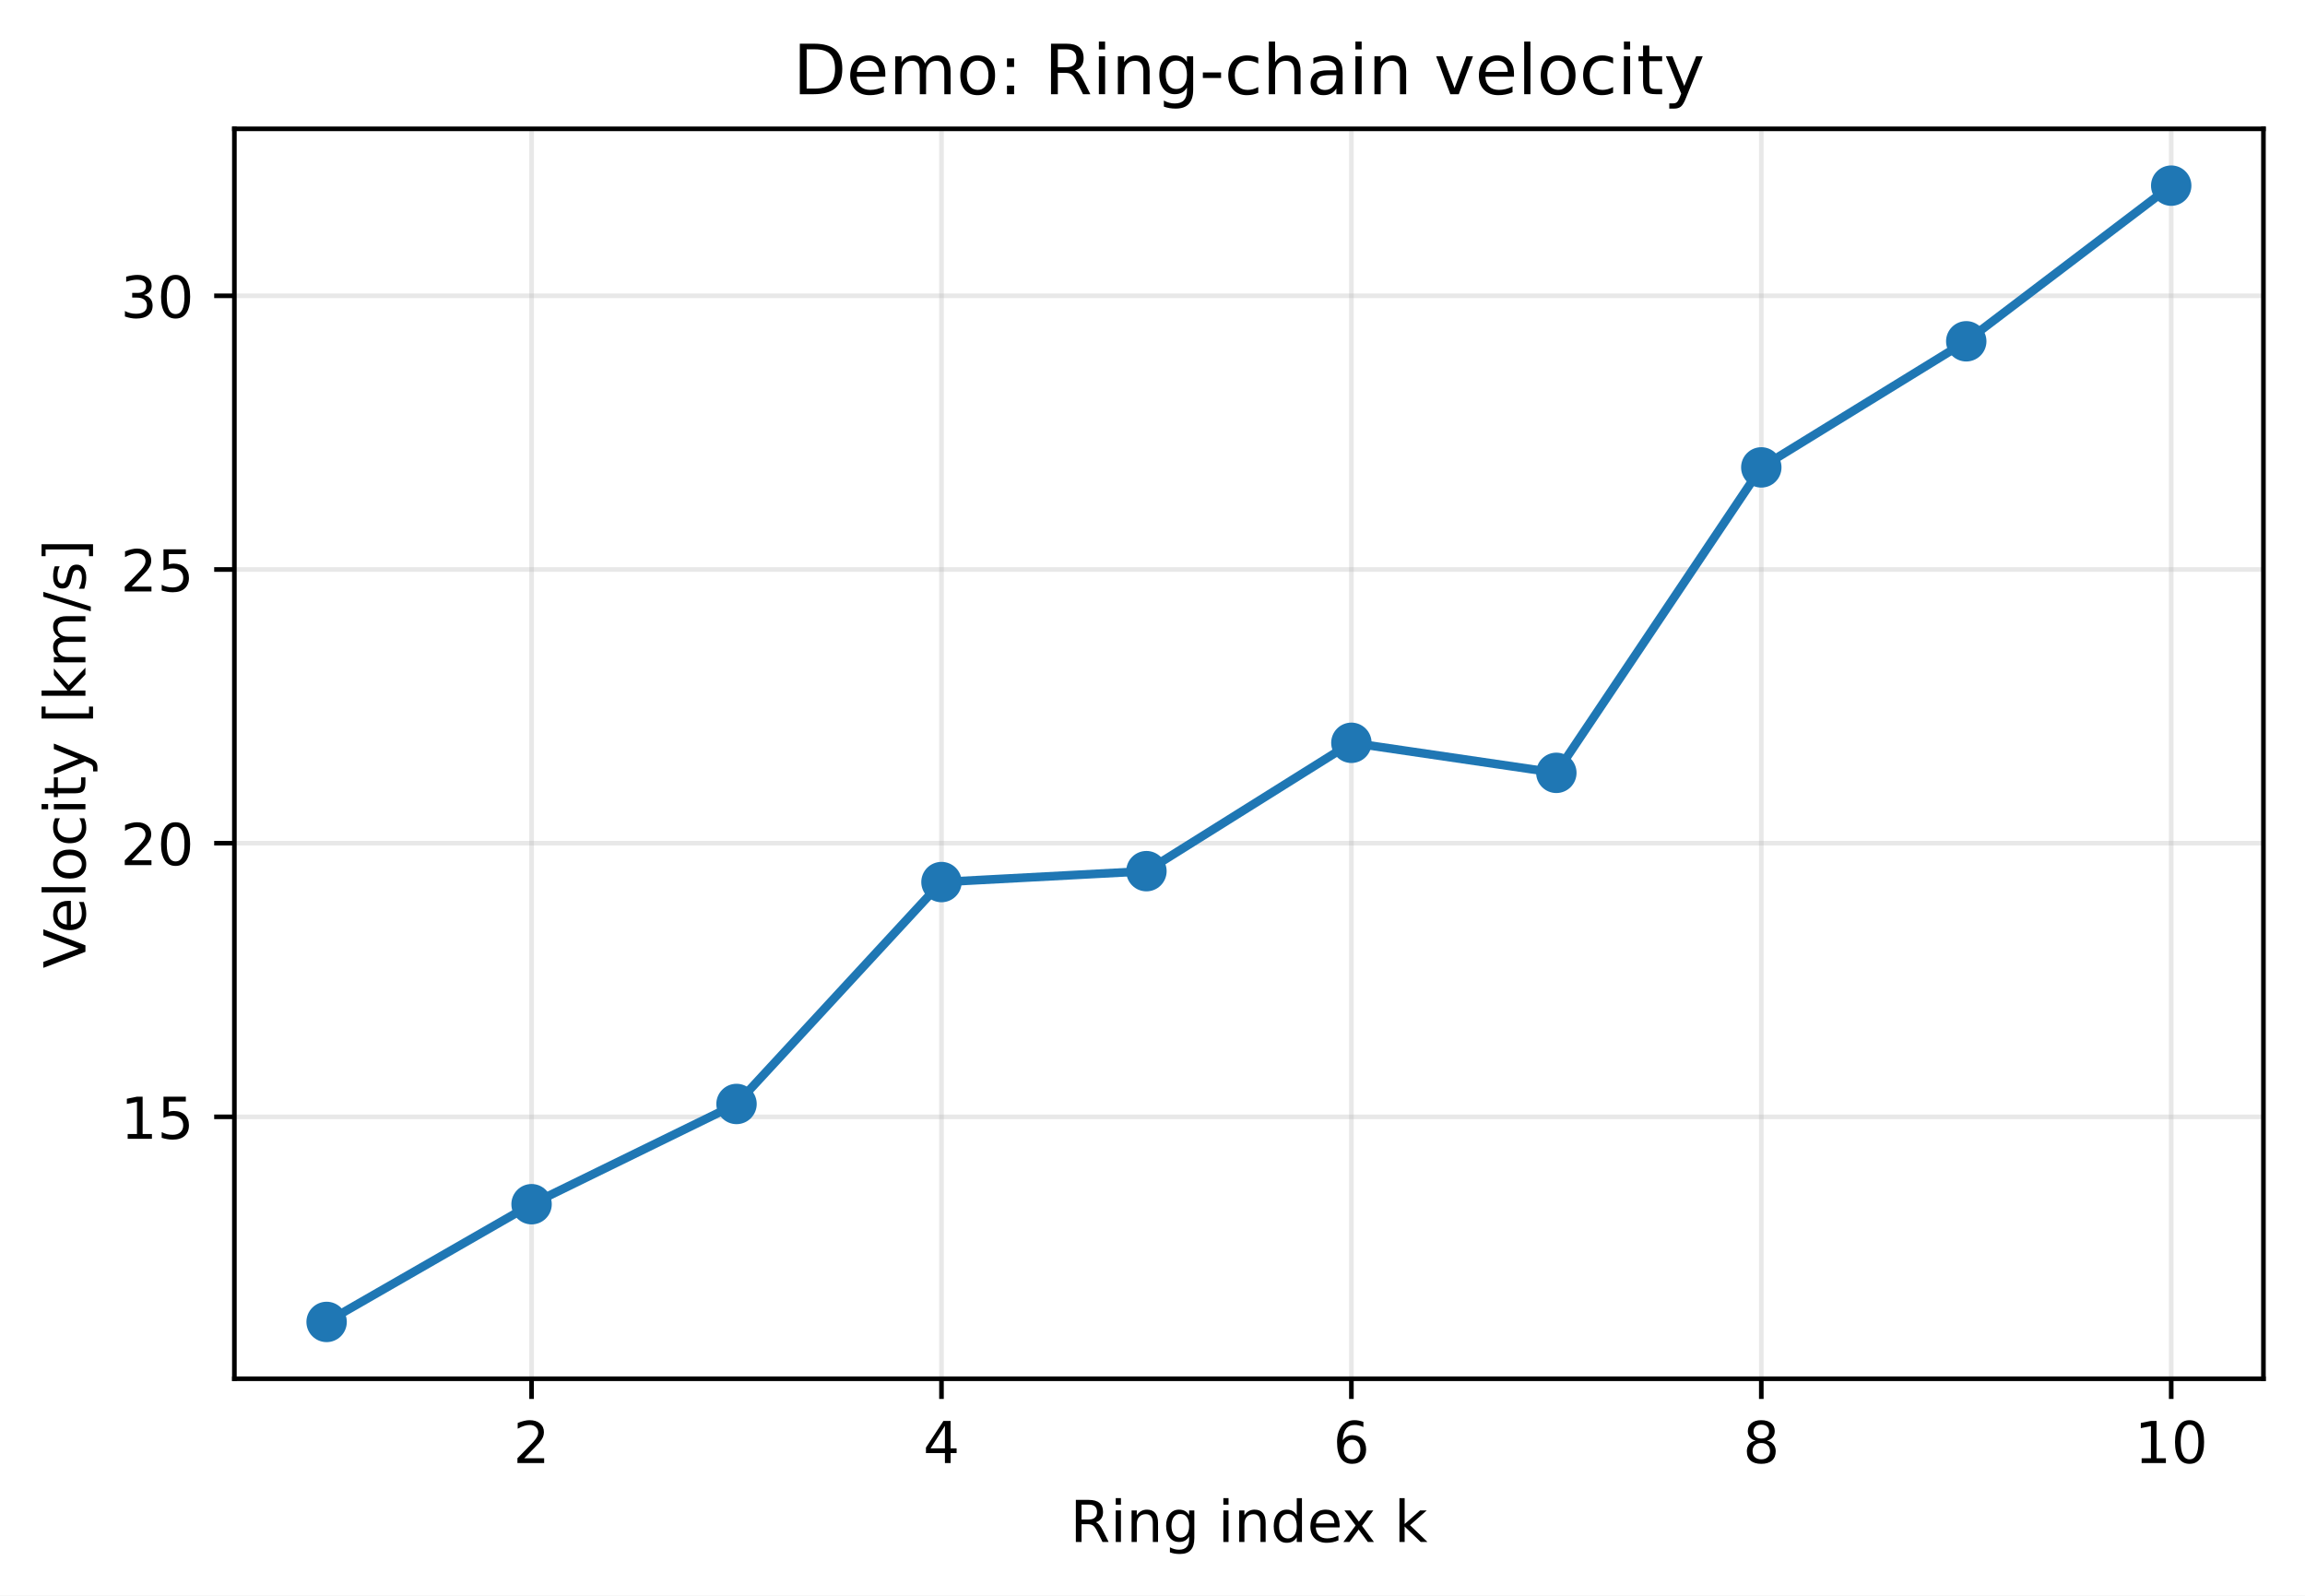
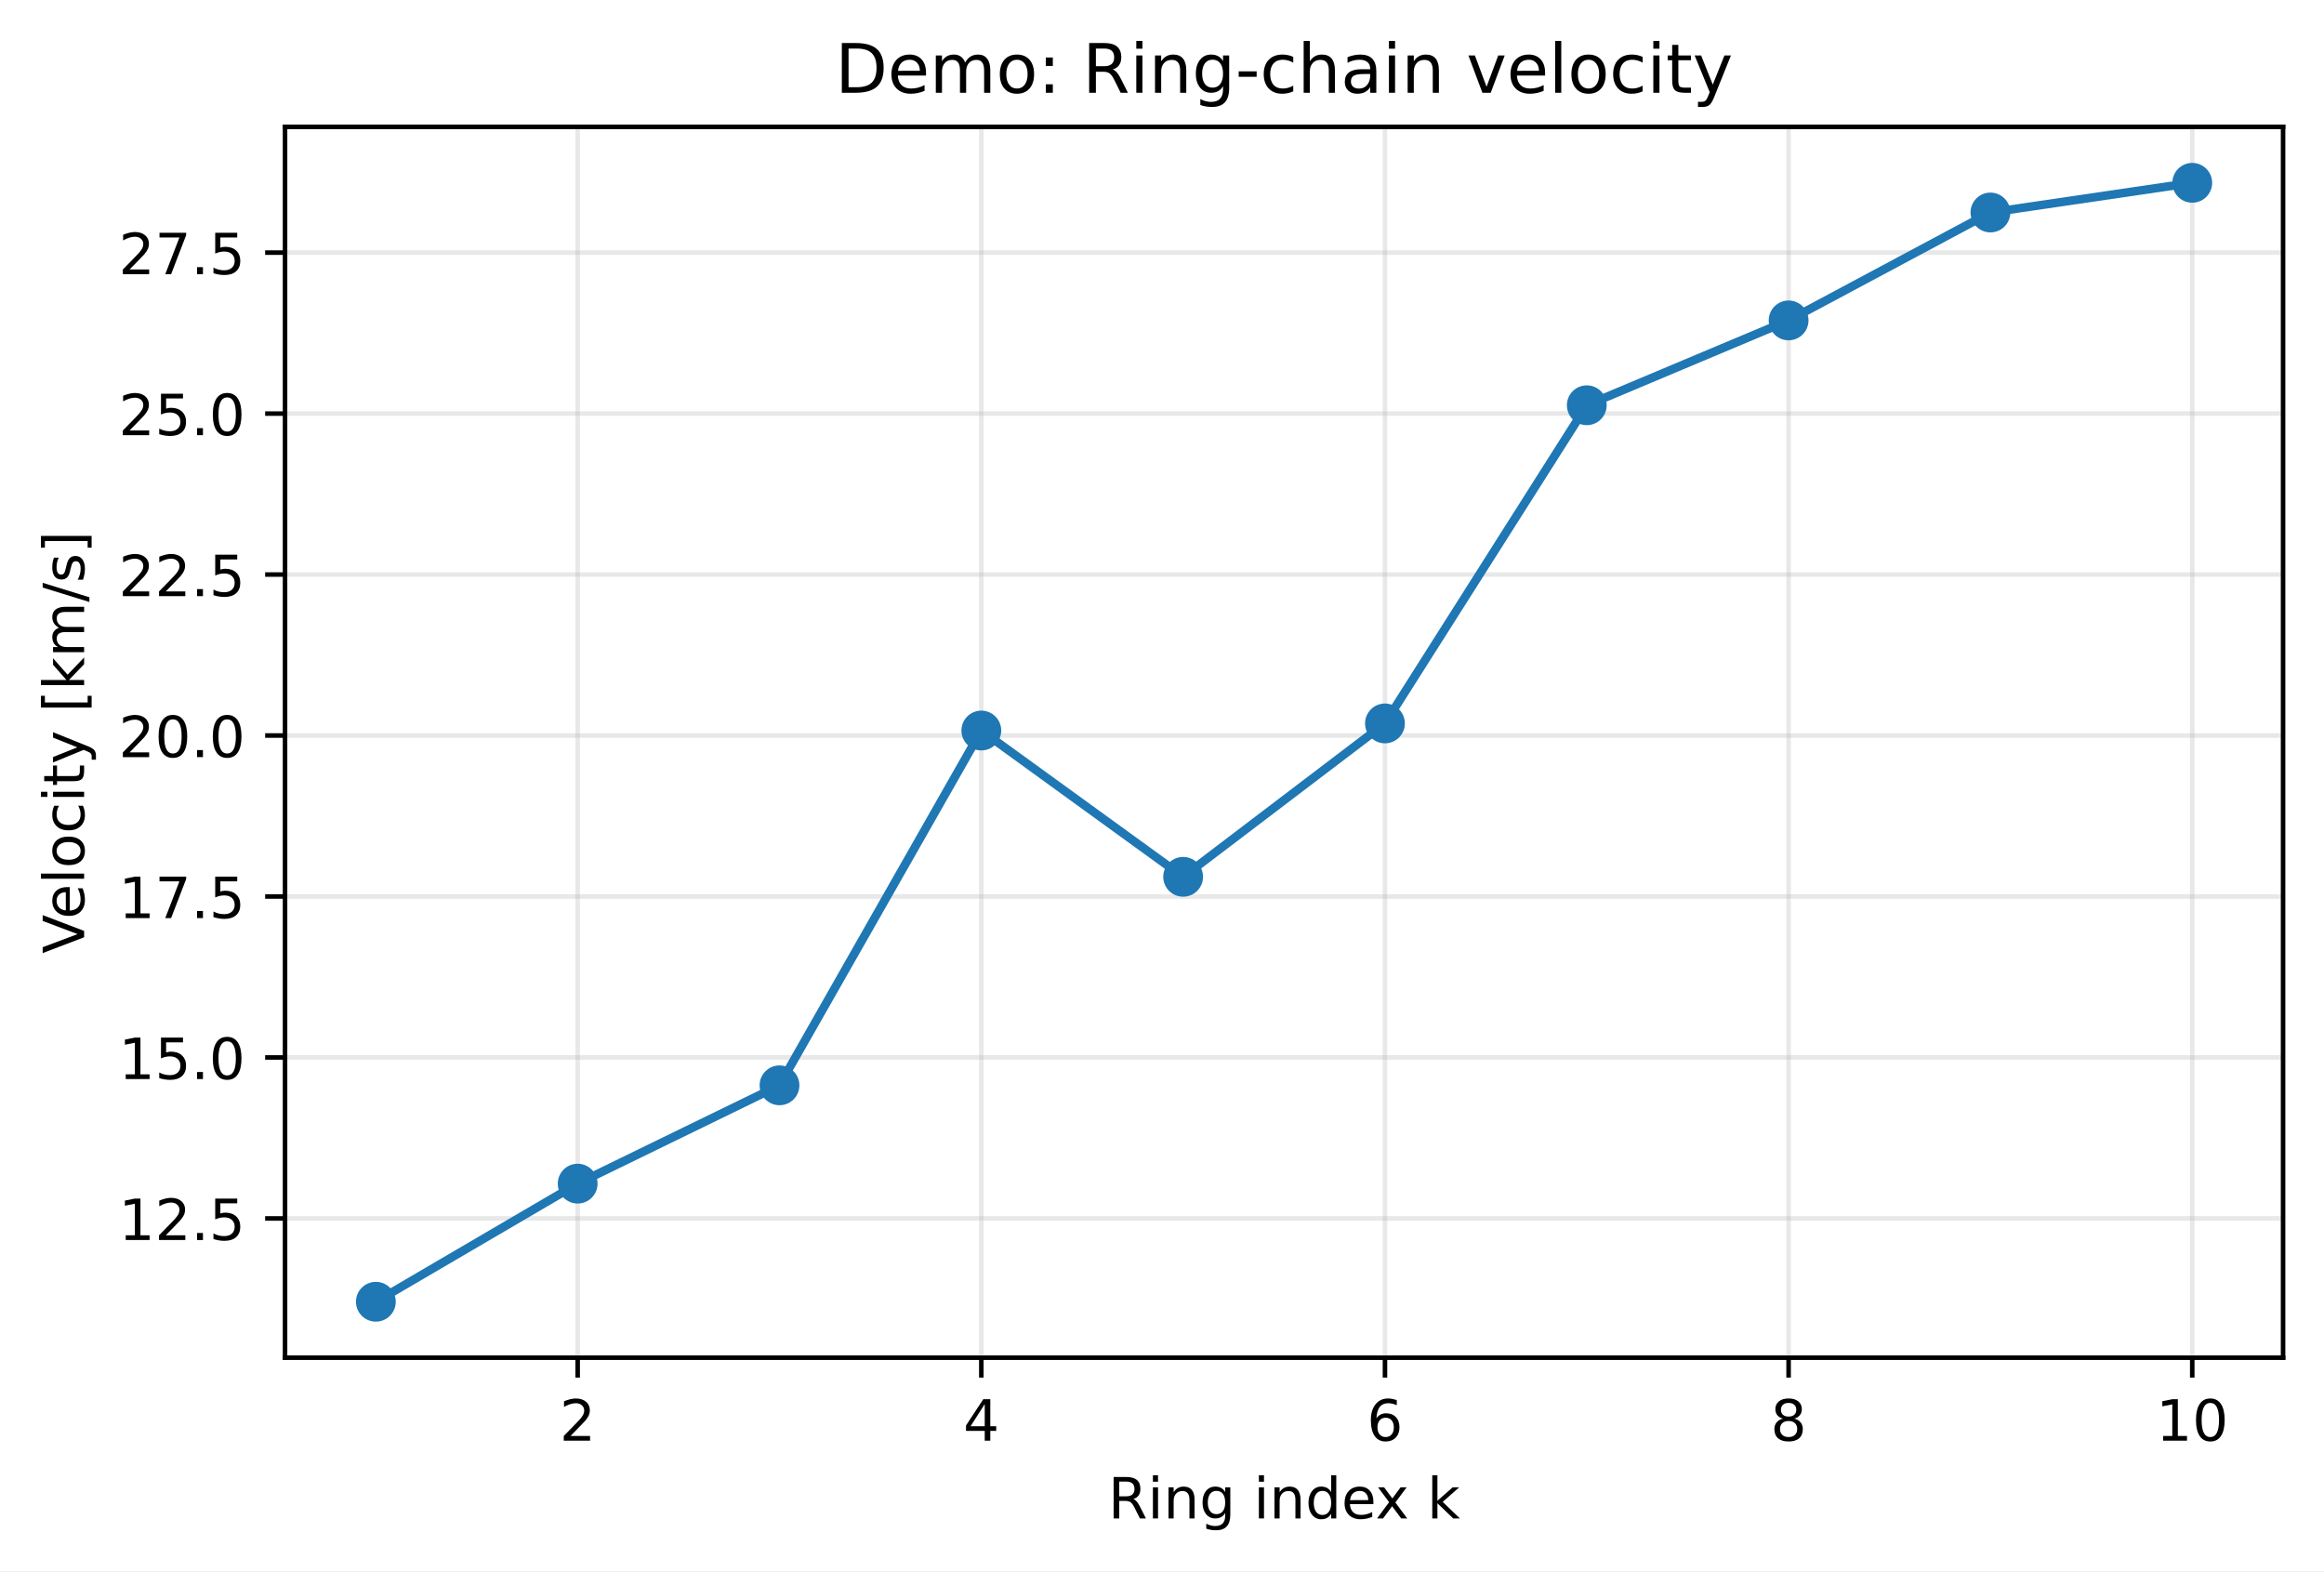
- <svg xmlns="http://www.w3.org/2000/svg" xmlns:xlink="http://www.w3.org/1999/xlink" width="399.299pt" height="276.396pt" viewBox="0 0 399.299 276.396" version="1.1">
+ <svg xmlns="http://www.w3.org/2000/svg" xmlns:xlink="http://www.w3.org/1999/xlink" width="408.84pt" height="276.396pt" viewBox="0 0 408.84 276.396" version="1.1">
  <defs>
    <style type="text/css">*{stroke-linejoin: round; stroke-linecap: butt}</style>
  </defs>
  <g id="figure_1">
    <g id="patch_1">
-       <path d="M 0 276.396  L 399.299 276.396  L 399.299 0  L 0 0  z " style="fill: #ffffff" />
+       <path d="M 0 276.396  L 408.84 276.396  L 408.84 0  L 0 0  z " style="fill: #ffffff" />
    </g>
    <g id="axes_1">
      <g id="patch_2">
-         <path d="M 40.603 238.84  L 392.099 238.84  L 392.099 22.318  L 40.603 22.318  z " style="fill: #ffffff" />
+         <path d="M 50.144 238.84  L 401.64 238.84  L 401.64 22.318  L 50.144 22.318  z " style="fill: #ffffff" />
      </g>
      <g id="matplotlib.axis_1">
        <g id="xtick_1">
          <g id="line2d_1">
-             <path d="M 92.085 238.84  L 92.085 22.318  " clip-path="url(#p604956614e)" style="fill: none; stroke: #b0b0b0; stroke-opacity: 0.3; stroke-width: 0.8; stroke-linecap: square" />
+             <path d="M 101.625 238.84  L 101.625 22.318  " clip-path="url(#pc60488e455)" style="fill: none; stroke: #b0b0b0; stroke-opacity: 0.3; stroke-width: 0.8; stroke-linecap: square" />
          </g>
          <g id="line2d_2">
            <defs>
-               <path id="m4b821f05cb" d="M 0 0  L 0 3.5  " style="stroke: #000000; stroke-width: 0.8" />
+               <path id="m2c08bb4d8d" d="M 0 0  L 0 3.5  " style="stroke: #000000; stroke-width: 0.8" />
            </defs>
            <g>
-               <use xlink:href="#m4b821f05cb" x="92.085" y="238.84" style="stroke: #000000; stroke-width: 0.8" />
+               <use xlink:href="#m2c08bb4d8d" x="101.625" y="238.84" style="stroke: #000000; stroke-width: 0.8" />
            </g>
          </g>
          <g id="text_1">
-             <g transform="translate(88.90362 253.4381) scale(0.1 -0.1)">
+             <g transform="translate(98.44425 253.4381) scale(0.1 -0.1)">
              <defs>
                <path id="DejaVuSans-32" d="M 1228 531  L 3431 531  L 3431 0  L 469 0  L 469 531  Q 828 903 1448 1529  Q 2069 2156 2228 2338  Q 2531 2678 2651 2914  Q 2772 3150 2772 3378  Q 2772 3750 2511 3984  Q 2250 4219 1831 4219  Q 1534 4219 1204 4116  Q 875 4013 500 3803  L 500 4441  Q 881 4594 1212 4672  Q 1544 4750 1819 4750  Q 2544 4750 2975 4387  Q 3406 4025 3406 3419  Q 3406 3131 3298 2873  Q 3191 2616 2906 2266  Q 2828 2175 2409 1742  Q 1991 1309 1228 531  z " transform="scale(0.015625)" />
              </defs>
              <use xlink:href="#DejaVuSans-32" />
            </g>
          </g>
        </g>
        <g id="xtick_2">
          <g id="line2d_3">
-             <path d="M 163.094 238.84  L 163.094 22.318  " clip-path="url(#p604956614e)" style="fill: none; stroke: #b0b0b0; stroke-opacity: 0.3; stroke-width: 0.8; stroke-linecap: square" />
+             <path d="M 172.635 238.84  L 172.635 22.318  " clip-path="url(#pc60488e455)" style="fill: none; stroke: #b0b0b0; stroke-opacity: 0.3; stroke-width: 0.8; stroke-linecap: square" />
          </g>
          <g id="line2d_4">
            <g>
-               <use xlink:href="#m4b821f05cb" x="163.094" y="238.84" style="stroke: #000000; stroke-width: 0.8" />
+               <use xlink:href="#m2c08bb4d8d" x="172.635" y="238.84" style="stroke: #000000; stroke-width: 0.8" />
            </g>
          </g>
          <g id="text_2">
-             <g transform="translate(159.9129 253.4381) scale(0.1 -0.1)">
+             <g transform="translate(169.4536 253.4381) scale(0.1 -0.1)">
              <defs>
                <path id="DejaVuSans-34" d="M 2419 4116  L 825 1625  L 2419 1625  L 2419 4116  z M 2253 4666  L 3047 4666  L 3047 1625  L 3713 1625  L 3713 1100  L 3047 1100  L 3047 0  L 2419 0  L 2419 1100  L 313 1100  L 313 1709  L 2253 4666  z " transform="scale(0.015625)" />
              </defs>
              <use xlink:href="#DejaVuSans-34" />
            </g>
          </g>
        </g>
        <g id="xtick_3">
          <g id="line2d_5">
-             <path d="M 234.103 238.84  L 234.103 22.318  " clip-path="url(#p604956614e)" style="fill: none; stroke: #b0b0b0; stroke-opacity: 0.3; stroke-width: 0.8; stroke-linecap: square" />
+             <path d="M 243.644 238.84  L 243.644 22.318  " clip-path="url(#pc60488e455)" style="fill: none; stroke: #b0b0b0; stroke-opacity: 0.3; stroke-width: 0.8; stroke-linecap: square" />
          </g>
          <g id="line2d_6">
            <g>
-               <use xlink:href="#m4b821f05cb" x="234.103" y="238.84" style="stroke: #000000; stroke-width: 0.8" />
+               <use xlink:href="#m2c08bb4d8d" x="243.644" y="238.84" style="stroke: #000000; stroke-width: 0.8" />
            </g>
          </g>
          <g id="text_3">
-             <g transform="translate(230.9222 253.4381) scale(0.1 -0.1)">
+             <g transform="translate(240.4629 253.4381) scale(0.1 -0.1)">
              <defs>
                <path id="DejaVuSans-36" d="M 2113 2584  Q 1688 2584 1439 2293  Q 1191 2003 1191 1497  Q 1191 994 1439 701  Q 1688 409 2113 409  Q 2538 409 2786 701  Q 3034 994 3034 1497  Q 3034 2003 2786 2293  Q 2538 2584 2113 2584  z M 3366 4563  L 3366 3988  Q 3128 4100 2886 4159  Q 2644 4219 2406 4219  Q 1781 4219 1451 3797  Q 1122 3375 1075 2522  Q 1259 2794 1537 2939  Q 1816 3084 2150 3084  Q 2853 3084 3261 2657  Q 3669 2231 3669 1497  Q 3669 778 3244 343  Q 2819 -91 2113 -91  Q 1303 -91 875 529  Q 447 1150 447 2328  Q 447 3434 972 4092  Q 1497 4750 2381 4750  Q 2619 4750 2861 4703  Q 3103 4656 3366 4563  z " transform="scale(0.015625)" />
              </defs>
              <use xlink:href="#DejaVuSans-36" />
            </g>
          </g>
        </g>
        <g id="xtick_4">
          <g id="line2d_7">
-             <path d="M 305.113 238.84  L 305.113 22.318  " clip-path="url(#p604956614e)" style="fill: none; stroke: #b0b0b0; stroke-opacity: 0.3; stroke-width: 0.8; stroke-linecap: square" />
+             <path d="M 314.653 238.84  L 314.653 22.318  " clip-path="url(#pc60488e455)" style="fill: none; stroke: #b0b0b0; stroke-opacity: 0.3; stroke-width: 0.8; stroke-linecap: square" />
          </g>
          <g id="line2d_8">
            <g>
-               <use xlink:href="#m4b821f05cb" x="305.113" y="238.84" style="stroke: #000000; stroke-width: 0.8" />
+               <use xlink:href="#m2c08bb4d8d" x="314.653" y="238.84" style="stroke: #000000; stroke-width: 0.8" />
            </g>
          </g>
          <g id="text_4">
-             <g transform="translate(301.9315 253.4381) scale(0.1 -0.1)">
+             <g transform="translate(311.4722 253.4381) scale(0.1 -0.1)">
              <defs>
                <path id="DejaVuSans-38" d="M 2034 2216  Q 1584 2216 1326 1975  Q 1069 1734 1069 1313  Q 1069 891 1326 650  Q 1584 409 2034 409  Q 2484 409 2743 651  Q 3003 894 3003 1313  Q 3003 1734 2745 1975  Q 2488 2216 2034 2216  z M 1403 2484  Q 997 2584 770 2862  Q 544 3141 544 3541  Q 544 4100 942 4425  Q 1341 4750 2034 4750  Q 2731 4750 3128 4425  Q 3525 4100 3525 3541  Q 3525 3141 3298 2862  Q 3072 2584 2669 2484  Q 3125 2378 3379 2068  Q 3634 1759 3634 1313  Q 3634 634 3220 271  Q 2806 -91 2034 -91  Q 1263 -91 848 271  Q 434 634 434 1313  Q 434 1759 690 2068  Q 947 2378 1403 2484  z M 1172 3481  Q 1172 3119 1398 2916  Q 1625 2713 2034 2713  Q 2441 2713 2670 2916  Q 2900 3119 2900 3481  Q 2900 3844 2670 4047  Q 2441 4250 2034 4250  Q 1625 4250 1398 4047  Q 1172 3844 1172 3481  z " transform="scale(0.015625)" />
              </defs>
              <use xlink:href="#DejaVuSans-38" />
            </g>
          </g>
        </g>
        <g id="xtick_5">
          <g id="line2d_9">
-             <path d="M 376.122 238.84  L 376.122 22.318  " clip-path="url(#p604956614e)" style="fill: none; stroke: #b0b0b0; stroke-opacity: 0.3; stroke-width: 0.8; stroke-linecap: square" />
+             <path d="M 385.663 238.84  L 385.663 22.318  " clip-path="url(#pc60488e455)" style="fill: none; stroke: #b0b0b0; stroke-opacity: 0.3; stroke-width: 0.8; stroke-linecap: square" />
          </g>
          <g id="line2d_10">
            <g>
-               <use xlink:href="#m4b821f05cb" x="376.122" y="238.84" style="stroke: #000000; stroke-width: 0.8" />
+               <use xlink:href="#m2c08bb4d8d" x="385.663" y="238.84" style="stroke: #000000; stroke-width: 0.8" />
            </g>
          </g>
          <g id="text_5">
-             <g transform="translate(369.7596 253.4381) scale(0.1 -0.1)">
+             <g transform="translate(379.3002 253.4381) scale(0.1 -0.1)">
              <defs>
                <path id="DejaVuSans-31" d="M 794 531  L 1825 531  L 1825 4091  L 703 3866  L 703 4441  L 1819 4666  L 2450 4666  L 2450 531  L 3481 531  L 3481 0  L 794 0  L 794 531  z " transform="scale(0.015625)" />
                <path id="DejaVuSans-30" d="M 2034 4250  Q 1547 4250 1301 3770  Q 1056 3291 1056 2328  Q 1056 1369 1301 889  Q 1547 409 2034 409  Q 2525 409 2770 889  Q 3016 1369 3016 2328  Q 3016 3291 2770 3770  Q 2525 4250 2034 4250  z M 2034 4750  Q 2819 4750 3233 4129  Q 3647 3509 3647 2328  Q 3647 1150 3233 529  Q 2819 -91 2034 -91  Q 1250 -91 836 529  Q 422 1150 422 2328  Q 422 3509 836 4129  Q 1250 4750 2034 4750  z " transform="scale(0.015625)" />
              </defs>
              <use xlink:href="#DejaVuSans-31" />
              <use xlink:href="#DejaVuSans-30" transform="translate(63.62305 0)" />
            </g>
          </g>
        </g>
        <g id="text_6">
-           <g transform="translate(185.391 267.1163) scale(0.1 -0.1)">
+           <g transform="translate(194.9316 267.1163) scale(0.1 -0.1)">
            <defs>
              <path id="DejaVuSans-52" d="M 2841 2188  Q 3044 2119 3236 1894  Q 3428 1669 3622 1275  L 4263 0  L 3584 0  L 2988 1197  Q 2756 1666 2539 1819  Q 2322 1972 1947 1972  L 1259 1972  L 1259 0  L 628 0  L 628 4666  L 2053 4666  Q 2853 4666 3247 4331  Q 3641 3997 3641 3322  Q 3641 2881 3436 2590  Q 3231 2300 2841 2188  z M 1259 4147  L 1259 2491  L 2053 2491  Q 2509 2491 2742 2702  Q 2975 2913 2975 3322  Q 2975 3731 2742 3939  Q 2509 4147 2053 4147  L 1259 4147  z " transform="scale(0.015625)" />
              <path id="DejaVuSans-69" d="M 603 3500  L 1178 3500  L 1178 0  L 603 0  L 603 3500  z M 603 4863  L 1178 4863  L 1178 4134  L 603 4134  L 603 4863  z " transform="scale(0.015625)" />
              <path id="DejaVuSans-6e" d="M 3513 2113  L 3513 0  L 2938 0  L 2938 2094  Q 2938 2591 2744 2837  Q 2550 3084 2163 3084  Q 1697 3084 1428 2787  Q 1159 2491 1159 1978  L 1159 0  L 581 0  L 581 3500  L 1159 3500  L 1159 2956  Q 1366 3272 1645 3428  Q 1925 3584 2291 3584  Q 2894 3584 3203 3211  Q 3513 2838 3513 2113  z " transform="scale(0.015625)" />
              <path id="DejaVuSans-67" d="M 2906 1791  Q 2906 2416 2648 2759  Q 2391 3103 1925 3103  Q 1463 3103 1205 2759  Q 947 2416 947 1791  Q 947 1169 1205 825  Q 1463 481 1925 481  Q 2391 481 2648 825  Q 2906 1169 2906 1791  z M 3481 434  Q 3481 -459 3084 -895  Q 2688 -1331 1869 -1331  Q 1566 -1331 1297 -1286  Q 1028 -1241 775 -1147  L 775 -588  Q 1028 -725 1275 -790  Q 1522 -856 1778 -856  Q 2344 -856 2625 -561  Q 2906 -266 2906 331  L 2906 616  Q 2728 306 2450 153  Q 2172 0 1784 0  Q 1141 0 747 490  Q 353 981 353 1791  Q 353 2603 747 3093  Q 1141 3584 1784 3584  Q 2172 3584 2450 3431  Q 2728 3278 2906 2969  L 2906 3500  L 3481 3500  L 3481 434  z " transform="scale(0.015625)" />
              <path id="DejaVuSans-20" transform="scale(0.015625)" />
              <path id="DejaVuSans-64" d="M 2906 2969  L 2906 4863  L 3481 4863  L 3481 0  L 2906 0  L 2906 525  Q 2725 213 2448 61  Q 2172 -91 1784 -91  Q 1150 -91 751 415  Q 353 922 353 1747  Q 353 2572 751 3078  Q 1150 3584 1784 3584  Q 2172 3584 2448 3432  Q 2725 3281 2906 2969  z M 947 1747  Q 947 1113 1208 752  Q 1469 391 1925 391  Q 2381 391 2643 752  Q 2906 1113 2906 1747  Q 2906 2381 2643 2742  Q 2381 3103 1925 3103  Q 1469 3103 1208 2742  Q 947 2381 947 1747  z " transform="scale(0.015625)" />
              <path id="DejaVuSans-65" d="M 3597 1894  L 3597 1613  L 953 1613  Q 991 1019 1311 708  Q 1631 397 2203 397  Q 2534 397 2845 478  Q 3156 559 3463 722  L 3463 178  Q 3153 47 2828 -22  Q 2503 -91 2169 -91  Q 1331 -91 842 396  Q 353 884 353 1716  Q 353 2575 817 3079  Q 1281 3584 2069 3584  Q 2775 3584 3186 3129  Q 3597 2675 3597 1894  z M 3022 2063  Q 3016 2534 2758 2815  Q 2500 3097 2075 3097  Q 1594 3097 1305 2825  Q 1016 2553 972 2059  L 3022 2063  z " transform="scale(0.015625)" />
              <path id="DejaVuSans-78" d="M 3513 3500  L 2247 1797  L 3578 0  L 2900 0  L 1881 1375  L 863 0  L 184 0  L 1544 1831  L 300 3500  L 978 3500  L 1906 2253  L 2834 3500  L 3513 3500  z " transform="scale(0.015625)" />
              <path id="DejaVuSans-6b" d="M 581 4863  L 1159 4863  L 1159 1991  L 2875 3500  L 3609 3500  L 1753 1863  L 3688 0  L 2938 0  L 1159 1709  L 1159 0  L 581 0  L 581 4863  z " transform="scale(0.015625)" />
            </defs>
            <use xlink:href="#DejaVuSans-52" />
            <use xlink:href="#DejaVuSans-69" transform="translate(69.48242 0)" />
            <use xlink:href="#DejaVuSans-6e" transform="translate(97.26562 0)" />
            <use xlink:href="#DejaVuSans-67" transform="translate(160.6445 0)" />
            <use xlink:href="#DejaVuSans-20" transform="translate(224.1211 0)" />
            <use xlink:href="#DejaVuSans-69" transform="translate(255.9082 0)" />
            <use xlink:href="#DejaVuSans-6e" transform="translate(283.6914 0)" />
            <use xlink:href="#DejaVuSans-64" transform="translate(347.0703 0)" />
            <use xlink:href="#DejaVuSans-65" transform="translate(410.5469 0)" />
            <use xlink:href="#DejaVuSans-78" transform="translate(470.3203 0)" />
            <use xlink:href="#DejaVuSans-20" transform="translate(529.5 0)" />
            <use xlink:href="#DejaVuSans-6b" transform="translate(561.2871 0)" />
          </g>
        </g>
      </g>
      <g id="matplotlib.axis_2">
        <g id="ytick_1">
          <g id="line2d_11">
-             <path d="M 40.603 193.473  L 392.099 193.473  " clip-path="url(#p604956614e)" style="fill: none; stroke: #b0b0b0; stroke-opacity: 0.3; stroke-width: 0.8; stroke-linecap: square" />
+             <path d="M 50.144 214.341  L 401.64 214.341  " clip-path="url(#pc60488e455)" style="fill: none; stroke: #b0b0b0; stroke-opacity: 0.3; stroke-width: 0.8; stroke-linecap: square" />
          </g>
          <g id="line2d_12">
            <defs>
-               <path id="mef52f48e01" d="M 0 0  L -3.5 0  " style="stroke: #000000; stroke-width: 0.8" />
+               <path id="m72d1935575" d="M 0 0  L -3.5 0  " style="stroke: #000000; stroke-width: 0.8" />
            </defs>
            <g>
-               <use xlink:href="#mef52f48e01" x="40.603" y="193.473" style="stroke: #000000; stroke-width: 0.8" />
+               <use xlink:href="#m72d1935575" x="50.144" y="214.341" style="stroke: #000000; stroke-width: 0.8" />
            </g>
          </g>
          <g id="text_7">
-             <g transform="translate(20.87813 197.2724) scale(0.1 -0.1)">
-               <defs>
+             <g transform="translate(20.87813 218.1406) scale(0.1 -0.1)">
+               <defs>
+                 <path id="DejaVuSans-2e" d="M 684 794  L 1344 794  L 1344 0  L 684 0  L 684 794  z " transform="scale(0.015625)" />
                <path id="DejaVuSans-35" d="M 691 4666  L 3169 4666  L 3169 4134  L 1269 4134  L 1269 2991  Q 1406 3038 1543 3061  Q 1681 3084 1819 3084  Q 2600 3084 3056 2656  Q 3513 2228 3513 1497  Q 3513 744 3044 326  Q 2575 -91 1722 -91  Q 1428 -91 1123 -41  Q 819 9 494 109  L 494 744  Q 775 591 1075 516  Q 1375 441 1709 441  Q 2250 441 2565 725  Q 2881 1009 2881 1497  Q 2881 1984 2565 2268  Q 2250 2553 1709 2553  Q 1456 2553 1204 2497  Q 953 2441 691 2322  L 691 4666  z " transform="scale(0.015625)" />
              </defs>
+               <use xlink:href="#DejaVuSans-31" />
+               <use xlink:href="#DejaVuSans-32" transform="translate(63.62305 0)" />
+               <use xlink:href="#DejaVuSans-2e" transform="translate(127.2461 0)" />
+               <use xlink:href="#DejaVuSans-35" transform="translate(159.0332 0)" />
+             </g>
+           </g>
+         </g>
+         <g id="ytick_2">
+           <g id="line2d_13">
+             <path d="M 50.144 186.024  L 401.64 186.024  " clip-path="url(#pc60488e455)" style="fill: none; stroke: #b0b0b0; stroke-opacity: 0.3; stroke-width: 0.8; stroke-linecap: square" />
+           </g>
+           <g id="line2d_14">
+             <g>
+               <use xlink:href="#m72d1935575" x="50.144" y="186.024" style="stroke: #000000; stroke-width: 0.8" />
+             </g>
+           </g>
+           <g id="text_8">
+             <g transform="translate(20.87813 189.8234) scale(0.1 -0.1)">
              <use xlink:href="#DejaVuSans-31" />
              <use xlink:href="#DejaVuSans-35" transform="translate(63.62305 0)" />
-             </g>
-           </g>
-         </g>
-         <g id="ytick_2">
-           <g id="line2d_13">
-             <path d="M 40.603 146.063  L 392.099 146.063  " clip-path="url(#p604956614e)" style="fill: none; stroke: #b0b0b0; stroke-opacity: 0.3; stroke-width: 0.8; stroke-linecap: square" />
-           </g>
-           <g id="line2d_14">
-             <g>
-               <use xlink:href="#mef52f48e01" x="40.603" y="146.063" style="stroke: #000000; stroke-width: 0.8" />
-             </g>
-           </g>
-           <g id="text_8">
-             <g transform="translate(20.87813 149.8626) scale(0.1 -0.1)">
-               <use xlink:href="#DejaVuSans-32" />
-               <use xlink:href="#DejaVuSans-30" transform="translate(63.62305 0)" />
+               <use xlink:href="#DejaVuSans-2e" transform="translate(127.2461 0)" />
+               <use xlink:href="#DejaVuSans-30" transform="translate(159.0332 0)" />
            </g>
          </g>
        </g>
        <g id="ytick_3">
          <g id="line2d_15">
-             <path d="M 40.603 98.653  L 392.099 98.653  " clip-path="url(#p604956614e)" style="fill: none; stroke: #b0b0b0; stroke-opacity: 0.3; stroke-width: 0.8; stroke-linecap: square" />
+             <path d="M 50.144 157.707  L 401.64 157.707  " clip-path="url(#pc60488e455)" style="fill: none; stroke: #b0b0b0; stroke-opacity: 0.3; stroke-width: 0.8; stroke-linecap: square" />
          </g>
          <g id="line2d_16">
            <g>
-               <use xlink:href="#mef52f48e01" x="40.603" y="98.653" style="stroke: #000000; stroke-width: 0.8" />
+               <use xlink:href="#m72d1935575" x="50.144" y="157.707" style="stroke: #000000; stroke-width: 0.8" />
            </g>
          </g>
          <g id="text_9">
-             <g transform="translate(20.87813 102.4527) scale(0.1 -0.1)">
-               <use xlink:href="#DejaVuSans-32" />
-               <use xlink:href="#DejaVuSans-35" transform="translate(63.62305 0)" />
+             <g transform="translate(20.87813 161.5062) scale(0.1 -0.1)">
+               <defs>
+                 <path id="DejaVuSans-37" d="M 525 4666  L 3525 4666  L 3525 4397  L 1831 0  L 1172 0  L 2766 4134  L 525 4134  L 525 4666  z " transform="scale(0.015625)" />
+               </defs>
+               <use xlink:href="#DejaVuSans-31" />
+               <use xlink:href="#DejaVuSans-37" transform="translate(63.62305 0)" />
+               <use xlink:href="#DejaVuSans-2e" transform="translate(127.2461 0)" />
+               <use xlink:href="#DejaVuSans-35" transform="translate(159.0332 0)" />
            </g>
          </g>
        </g>
        <g id="ytick_4">
          <g id="line2d_17">
-             <path d="M 40.603 51.244  L 392.099 51.244  " clip-path="url(#p604956614e)" style="fill: none; stroke: #b0b0b0; stroke-opacity: 0.3; stroke-width: 0.8; stroke-linecap: square" />
+             <path d="M 50.144 129.39  L 401.64 129.39  " clip-path="url(#pc60488e455)" style="fill: none; stroke: #b0b0b0; stroke-opacity: 0.3; stroke-width: 0.8; stroke-linecap: square" />
          </g>
          <g id="line2d_18">
            <g>
-               <use xlink:href="#mef52f48e01" x="40.603" y="51.244" style="stroke: #000000; stroke-width: 0.8" />
+               <use xlink:href="#m72d1935575" x="50.144" y="129.39" style="stroke: #000000; stroke-width: 0.8" />
            </g>
          </g>
          <g id="text_10">
-             <g transform="translate(20.87813 55.04279) scale(0.1 -0.1)">
-               <defs>
-                 <path id="DejaVuSans-33" d="M 2597 2516  Q 3050 2419 3304 2112  Q 3559 1806 3559 1356  Q 3559 666 3084 287  Q 2609 -91 1734 -91  Q 1441 -91 1130 -33  Q 819 25 488 141  L 488 750  Q 750 597 1062 519  Q 1375 441 1716 441  Q 2309 441 2620 675  Q 2931 909 2931 1356  Q 2931 1769 2642 2001  Q 2353 2234 1838 2234  L 1294 2234  L 1294 2753  L 1863 2753  Q 2328 2753 2575 2939  Q 2822 3125 2822 3475  Q 2822 3834 2567 4026  Q 2313 4219 1838 4219  Q 1578 4219 1281 4162  Q 984 4106 628 3988  L 628 4550  Q 988 4650 1302 4700  Q 1616 4750 1894 4750  Q 2613 4750 3031 4423  Q 3450 4097 3450 3541  Q 3450 3153 3228 2886  Q 3006 2619 2597 2516  z " transform="scale(0.015625)" />
-               </defs>
-               <use xlink:href="#DejaVuSans-33" />
+             <g transform="translate(20.87813 133.1889) scale(0.1 -0.1)">
+               <use xlink:href="#DejaVuSans-32" />
              <use xlink:href="#DejaVuSans-30" transform="translate(63.62305 0)" />
-             </g>
-           </g>
-         </g>
-         <g id="text_11">
+               <use xlink:href="#DejaVuSans-2e" transform="translate(127.2461 0)" />
+               <use xlink:href="#DejaVuSans-30" transform="translate(159.0332 0)" />
+             </g>
+           </g>
+         </g>
+         <g id="ytick_5">
+           <g id="line2d_19">
+             <path d="M 50.144 101.072  L 401.64 101.072  " clip-path="url(#pc60488e455)" style="fill: none; stroke: #b0b0b0; stroke-opacity: 0.3; stroke-width: 0.8; stroke-linecap: square" />
+           </g>
+           <g id="line2d_20">
+             <g>
+               <use xlink:href="#m72d1935575" x="50.144" y="101.072" style="stroke: #000000; stroke-width: 0.8" />
+             </g>
+           </g>
+           <g id="text_11">
+             <g transform="translate(20.87813 104.8717) scale(0.1 -0.1)">
+               <use xlink:href="#DejaVuSans-32" />
+               <use xlink:href="#DejaVuSans-32" transform="translate(63.62305 0)" />
+               <use xlink:href="#DejaVuSans-2e" transform="translate(127.2461 0)" />
+               <use xlink:href="#DejaVuSans-35" transform="translate(159.0332 0)" />
+             </g>
+           </g>
+         </g>
+         <g id="ytick_6">
+           <g id="line2d_21">
+             <path d="M 50.144 72.755  L 401.64 72.755  " clip-path="url(#pc60488e455)" style="fill: none; stroke: #b0b0b0; stroke-opacity: 0.3; stroke-width: 0.8; stroke-linecap: square" />
+           </g>
+           <g id="line2d_22">
+             <g>
+               <use xlink:href="#m72d1935575" x="50.144" y="72.755" style="stroke: #000000; stroke-width: 0.8" />
+             </g>
+           </g>
+           <g id="text_12">
+             <g transform="translate(20.87813 76.55442) scale(0.1 -0.1)">
+               <use xlink:href="#DejaVuSans-32" />
+               <use xlink:href="#DejaVuSans-35" transform="translate(63.62305 0)" />
+               <use xlink:href="#DejaVuSans-2e" transform="translate(127.2461 0)" />
+               <use xlink:href="#DejaVuSans-30" transform="translate(159.0332 0)" />
+             </g>
+           </g>
+         </g>
+         <g id="ytick_7">
+           <g id="line2d_23">
+             <path d="M 50.144 44.438  L 401.64 44.438  " clip-path="url(#pc60488e455)" style="fill: none; stroke: #b0b0b0; stroke-opacity: 0.3; stroke-width: 0.8; stroke-linecap: square" />
+           </g>
+           <g id="line2d_24">
+             <g>
+               <use xlink:href="#m72d1935575" x="50.144" y="44.438" style="stroke: #000000; stroke-width: 0.8" />
+             </g>
+           </g>
+           <g id="text_13">
+             <g transform="translate(20.87813 48.23718) scale(0.1 -0.1)">
+               <use xlink:href="#DejaVuSans-32" />
+               <use xlink:href="#DejaVuSans-37" transform="translate(63.62305 0)" />
+               <use xlink:href="#DejaVuSans-2e" transform="translate(127.2461 0)" />
+               <use xlink:href="#DejaVuSans-35" transform="translate(159.0332 0)" />
+             </g>
+           </g>
+         </g>
+         <g id="text_14">
          <g transform="translate(14.79844 167.7398) rotate(-90) scale(0.1 -0.1)">
            <defs>
              <path id="DejaVuSans-56" d="M 1831 0  L 50 4666  L 709 4666  L 2188 738  L 3669 4666  L 4325 4666  L 2547 0  L 1831 0  z " transform="scale(0.015625)" />
              <path id="DejaVuSans-6c" d="M 603 4863  L 1178 4863  L 1178 0  L 603 0  L 603 4863  z " transform="scale(0.015625)" />
              <path id="DejaVuSans-6f" d="M 1959 3097  Q 1497 3097 1228 2736  Q 959 2375 959 1747  Q 959 1119 1226 758  Q 1494 397 1959 397  Q 2419 397 2687 759  Q 2956 1122 2956 1747  Q 2956 2369 2687 2733  Q 2419 3097 1959 3097  z M 1959 3584  Q 2709 3584 3137 3096  Q 3566 2609 3566 1747  Q 3566 888 3137 398  Q 2709 -91 1959 -91  Q 1206 -91 779 398  Q 353 888 353 1747  Q 353 2609 779 3096  Q 1206 3584 1959 3584  z " transform="scale(0.015625)" />
              <path id="DejaVuSans-63" d="M 3122 3366  L 3122 2828  Q 2878 2963 2633 3030  Q 2388 3097 2138 3097  Q 1578 3097 1268 2742  Q 959 2388 959 1747  Q 959 1106 1268 751  Q 1578 397 2138 397  Q 2388 397 2633 464  Q 2878 531 3122 666  L 3122 134  Q 2881 22 2623 -34  Q 2366 -91 2075 -91  Q 1284 -91 818 406  Q 353 903 353 1747  Q 353 2603 823 3093  Q 1294 3584 2113 3584  Q 2378 3584 2631 3529  Q 2884 3475 3122 3366  z " transform="scale(0.015625)" />
              <path id="DejaVuSans-74" d="M 1172 4494  L 1172 3500  L 2356 3500  L 2356 3053  L 1172 3053  L 1172 1153  Q 1172 725 1289 603  Q 1406 481 1766 481  L 2356 481  L 2356 0  L 1766 0  Q 1100 0 847 248  Q 594 497 594 1153  L 594 3053  L 172 3053  L 172 3500  L 594 3500  L 594 4494  L 1172 4494  z " transform="scale(0.015625)" />
              <path id="DejaVuSans-79" d="M 2059 -325  Q 1816 -950 1584 -1140  Q 1353 -1331 966 -1331  L 506 -1331  L 506 -850  L 844 -850  Q 1081 -850 1212 -737  Q 1344 -625 1503 -206  L 1606 56  L 191 3500  L 800 3500  L 1894 763  L 2988 3500  L 3597 3500  L 2059 -325  z " transform="scale(0.015625)" />
              <path id="DejaVuSans-5b" d="M 550 4863  L 1875 4863  L 1875 4416  L 1125 4416  L 1125 -397  L 1875 -397  L 1875 -844  L 550 -844  L 550 4863  z " transform="scale(0.015625)" />
              <path id="DejaVuSans-6d" d="M 3328 2828  Q 3544 3216 3844 3400  Q 4144 3584 4550 3584  Q 5097 3584 5394 3201  Q 5691 2819 5691 2113  L 5691 0  L 5113 0  L 5113 2094  Q 5113 2597 4934 2840  Q 4756 3084 4391 3084  Q 3944 3084 3684 2787  Q 3425 2491 3425 1978  L 3425 0  L 2847 0  L 2847 2094  Q 2847 2600 2669 2842  Q 2491 3084 2119 3084  Q 1678 3084 1418 2786  Q 1159 2488 1159 1978  L 1159 0  L 581 0  L 581 3500  L 1159 3500  L 1159 2956  Q 1356 3278 1631 3431  Q 1906 3584 2284 3584  Q 2666 3584 2933 3390  Q 3200 3197 3328 2828  z " transform="scale(0.015625)" />
              <path id="DejaVuSans-2f" d="M 1625 4666  L 2156 4666  L 531 -594  L 0 -594  L 1625 4666  z " transform="scale(0.015625)" />
              <path id="DejaVuSans-73" d="M 2834 3397  L 2834 2853  Q 2591 2978 2328 3040  Q 2066 3103 1784 3103  Q 1356 3103 1142 2972  Q 928 2841 928 2578  Q 928 2378 1081 2264  Q 1234 2150 1697 2047  L 1894 2003  Q 2506 1872 2764 1633  Q 3022 1394 3022 966  Q 3022 478 2636 193  Q 2250 -91 1575 -91  Q 1294 -91 989 -36  Q 684 19 347 128  L 347 722  Q 666 556 975 473  Q 1284 391 1588 391  Q 1994 391 2212 530  Q 2431 669 2431 922  Q 2431 1156 2273 1281  Q 2116 1406 1581 1522  L 1381 1569  Q 847 1681 609 1914  Q 372 2147 372 2553  Q 372 3047 722 3315  Q 1072 3584 1716 3584  Q 2034 3584 2315 3537  Q 2597 3491 2834 3397  z " transform="scale(0.015625)" />
              <path id="DejaVuSans-5d" d="M 1947 4863  L 1947 -844  L 622 -844  L 622 -397  L 1369 -397  L 1369 4416  L 622 4416  L 622 4863  L 1947 4863  z " transform="scale(0.015625)" />
            </defs>
            <use xlink:href="#DejaVuSans-56" />
            <use xlink:href="#DejaVuSans-65" transform="translate(60.6582 0)" />
            <use xlink:href="#DejaVuSans-6c" transform="translate(122.1816 0)" />
            <use xlink:href="#DejaVuSans-6f" transform="translate(149.9648 0)" />
            <use xlink:href="#DejaVuSans-63" transform="translate(211.1465 0)" />
            <use xlink:href="#DejaVuSans-69" transform="translate(266.127 0)" />
            <use xlink:href="#DejaVuSans-74" transform="translate(293.9102 0)" />
            <use xlink:href="#DejaVuSans-79" transform="translate(333.1191 0)" />
            <use xlink:href="#DejaVuSans-20" transform="translate(392.2988 0)" />
            <use xlink:href="#DejaVuSans-5b" transform="translate(424.0859 0)" />
            <use xlink:href="#DejaVuSans-6b" transform="translate(463.0996 0)" />
            <use xlink:href="#DejaVuSans-6d" transform="translate(521.0098 0)" />
            <use xlink:href="#DejaVuSans-2f" transform="translate(618.4219 0)" />
            <use xlink:href="#DejaVuSans-73" transform="translate(652.1133 0)" />
            <use xlink:href="#DejaVuSans-5d" transform="translate(704.2129 0)" />
          </g>
        </g>
      </g>
-       <g id="line2d_19">
-         <path d="M 56.58 228.998  L 92.085 208.604  L 127.59 191.24  L 163.094 152.801  L 198.599 150.911  L 234.103 128.676  L 269.608 133.881  L 305.113 80.966  L 340.617 59.123  L 376.122 32.16  " clip-path="url(#p604956614e)" style="fill: none; stroke: #1f77b4; stroke-width: 1.5; stroke-linecap: square" />
+       <g id="line2d_25">
+         <path d="M 66.121 228.998  L 101.625 208.221  L 137.13 190.926  L 172.635 128.512  L 208.139 154.245  L 243.644 127.262  L 279.149 71.29  L 314.653 56.364  L 350.158 37.381  L 385.663 32.16  " clip-path="url(#pc60488e455)" style="fill: none; stroke: #1f77b4; stroke-width: 1.5; stroke-linecap: square" />
        <defs>
-           <path id="m6d1700ae59" d="M 0 3  C 0.796 3 1.559 2.684 2.121 2.121  C 2.684 1.559 3 0.796 3 0  C 3 -0.796 2.684 -1.559 2.121 -2.121  C 1.559 -2.684 0.796 -3 0 -3  C -0.796 -3 -1.559 -2.684 -2.121 -2.121  C -2.684 -1.559 -3 -0.796 -3 0  C -3 0.796 -2.684 1.559 -2.121 2.121  C -1.559 2.684 -0.796 3 0 3  z " style="stroke: #1f77b4" />
+           <path id="m09cd2fc3e0" d="M 0 3  C 0.796 3 1.559 2.684 2.121 2.121  C 2.684 1.559 3 0.796 3 0  C 3 -0.796 2.684 -1.559 2.121 -2.121  C 1.559 -2.684 0.796 -3 0 -3  C -0.796 -3 -1.559 -2.684 -2.121 -2.121  C -2.684 -1.559 -3 -0.796 -3 0  C -3 0.796 -2.684 1.559 -2.121 2.121  C -1.559 2.684 -0.796 3 0 3  z " style="stroke: #1f77b4" />
        </defs>
-         <g clip-path="url(#p604956614e)">
-           <use xlink:href="#m6d1700ae59" x="56.58" y="228.998" style="fill: #1f77b4; stroke: #1f77b4" />
-           <use xlink:href="#m6d1700ae59" x="92.085" y="208.604" style="fill: #1f77b4; stroke: #1f77b4" />
-           <use xlink:href="#m6d1700ae59" x="127.59" y="191.24" style="fill: #1f77b4; stroke: #1f77b4" />
-           <use xlink:href="#m6d1700ae59" x="163.094" y="152.801" style="fill: #1f77b4; stroke: #1f77b4" />
-           <use xlink:href="#m6d1700ae59" x="198.599" y="150.911" style="fill: #1f77b4; stroke: #1f77b4" />
-           <use xlink:href="#m6d1700ae59" x="234.103" y="128.676" style="fill: #1f77b4; stroke: #1f77b4" />
-           <use xlink:href="#m6d1700ae59" x="269.608" y="133.881" style="fill: #1f77b4; stroke: #1f77b4" />
-           <use xlink:href="#m6d1700ae59" x="305.113" y="80.966" style="fill: #1f77b4; stroke: #1f77b4" />
-           <use xlink:href="#m6d1700ae59" x="340.617" y="59.123" style="fill: #1f77b4; stroke: #1f77b4" />
-           <use xlink:href="#m6d1700ae59" x="376.122" y="32.16" style="fill: #1f77b4; stroke: #1f77b4" />
+         <g clip-path="url(#pc60488e455)">
+           <use xlink:href="#m09cd2fc3e0" x="66.121" y="228.998" style="fill: #1f77b4; stroke: #1f77b4" />
+           <use xlink:href="#m09cd2fc3e0" x="101.625" y="208.221" style="fill: #1f77b4; stroke: #1f77b4" />
+           <use xlink:href="#m09cd2fc3e0" x="137.13" y="190.926" style="fill: #1f77b4; stroke: #1f77b4" />
+           <use xlink:href="#m09cd2fc3e0" x="172.635" y="128.512" style="fill: #1f77b4; stroke: #1f77b4" />
+           <use xlink:href="#m09cd2fc3e0" x="208.139" y="154.245" style="fill: #1f77b4; stroke: #1f77b4" />
+           <use xlink:href="#m09cd2fc3e0" x="243.644" y="127.262" style="fill: #1f77b4; stroke: #1f77b4" />
+           <use xlink:href="#m09cd2fc3e0" x="279.149" y="71.29" style="fill: #1f77b4; stroke: #1f77b4" />
+           <use xlink:href="#m09cd2fc3e0" x="314.653" y="56.364" style="fill: #1f77b4; stroke: #1f77b4" />
+           <use xlink:href="#m09cd2fc3e0" x="350.158" y="37.381" style="fill: #1f77b4; stroke: #1f77b4" />
+           <use xlink:href="#m09cd2fc3e0" x="385.663" y="32.16" style="fill: #1f77b4; stroke: #1f77b4" />
        </g>
      </g>
      <g id="patch_3">
-         <path d="M 40.603 238.84  L 40.603 22.318  " style="fill: none; stroke: #000000; stroke-width: 0.8; stroke-linejoin: miter; stroke-linecap: square" />
+         <path d="M 50.144 238.84  L 50.144 22.318  " style="fill: none; stroke: #000000; stroke-width: 0.8; stroke-linejoin: miter; stroke-linecap: square" />
      </g>
      <g id="patch_4">
-         <path d="M 392.099 238.84  L 392.099 22.318  " style="fill: none; stroke: #000000; stroke-width: 0.8; stroke-linejoin: miter; stroke-linecap: square" />
+         <path d="M 401.64 238.84  L 401.64 22.318  " style="fill: none; stroke: #000000; stroke-width: 0.8; stroke-linejoin: miter; stroke-linecap: square" />
      </g>
      <g id="patch_5">
-         <path d="M 40.603 238.84  L 392.099 238.84  " style="fill: none; stroke: #000000; stroke-width: 0.8; stroke-linejoin: miter; stroke-linecap: square" />
+         <path d="M 50.144 238.84  L 401.64 238.84  " style="fill: none; stroke: #000000; stroke-width: 0.8; stroke-linejoin: miter; stroke-linecap: square" />
      </g>
      <g id="patch_6">
-         <path d="M 40.603 22.318  L 392.099 22.318  " style="fill: none; stroke: #000000; stroke-width: 0.8; stroke-linejoin: miter; stroke-linecap: square" />
-       </g>
-       <g id="text_12">
-         <g transform="translate(137.378 16.31812) scale(0.12 -0.12)">
+         <path d="M 50.144 22.318  L 401.64 22.318  " style="fill: none; stroke: #000000; stroke-width: 0.8; stroke-linejoin: miter; stroke-linecap: square" />
+       </g>
+       <g id="text_15">
+         <g transform="translate(146.9187 16.31812) scale(0.12 -0.12)">
          <defs>
            <path id="DejaVuSans-44" d="M 1259 4147  L 1259 519  L 2022 519  Q 2988 519 3436 956  Q 3884 1394 3884 2338  Q 3884 3275 3436 3711  Q 2988 4147 2022 4147  L 1259 4147  z M 628 4666  L 1925 4666  Q 3281 4666 3915 4102  Q 4550 3538 4550 2338  Q 4550 1131 3912 565  Q 3275 0 1925 0  L 628 0  L 628 4666  z " transform="scale(0.015625)" />
            <path id="DejaVuSans-3a" d="M 750 794  L 1409 794  L 1409 0  L 750 0  L 750 794  z M 750 3309  L 1409 3309  L 1409 2516  L 750 2516  L 750 3309  z " transform="scale(0.015625)" />
            <path id="DejaVuSans-2d" d="M 313 2009  L 1997 2009  L 1997 1497  L 313 1497  L 313 2009  z " transform="scale(0.015625)" />
            <path id="DejaVuSans-68" d="M 3513 2113  L 3513 0  L 2938 0  L 2938 2094  Q 2938 2591 2744 2837  Q 2550 3084 2163 3084  Q 1697 3084 1428 2787  Q 1159 2491 1159 1978  L 1159 0  L 581 0  L 581 4863  L 1159 4863  L 1159 2956  Q 1366 3272 1645 3428  Q 1925 3584 2291 3584  Q 2894 3584 3203 3211  Q 3513 2838 3513 2113  z " transform="scale(0.015625)" />
            <path id="DejaVuSans-61" d="M 2194 1759  Q 1497 1759 1228 1600  Q 959 1441 959 1056  Q 959 750 1161 570  Q 1363 391 1709 391  Q 2188 391 2477 730  Q 2766 1069 2766 1631  L 2766 1759  L 2194 1759  z M 3341 1997  L 3341 0  L 2766 0  L 2766 531  Q 2569 213 2275 61  Q 1981 -91 1556 -91  Q 1019 -91 701 211  Q 384 513 384 1019  Q 384 1609 779 1909  Q 1175 2209 1959 2209  L 2766 2209  L 2766 2266  Q 2766 2663 2505 2880  Q 2244 3097 1772 3097  Q 1472 3097 1187 3025  Q 903 2953 641 2809  L 641 3341  Q 956 3463 1253 3523  Q 1550 3584 1831 3584  Q 2591 3584 2966 3190  Q 3341 2797 3341 1997  z " transform="scale(0.015625)" />
            <path id="DejaVuSans-76" d="M 191 3500  L 800 3500  L 1894 563  L 2988 3500  L 3597 3500  L 2284 0  L 1503 0  L 191 3500  z " transform="scale(0.015625)" />
          </defs>
          <use xlink:href="#DejaVuSans-44" />
          <use xlink:href="#DejaVuSans-65" transform="translate(77.00195 0)" />
          <use xlink:href="#DejaVuSans-6d" transform="translate(138.5254 0)" />
          <use xlink:href="#DejaVuSans-6f" transform="translate(235.9375 0)" />
          <use xlink:href="#DejaVuSans-3a" transform="translate(297.1191 0)" />
          <use xlink:href="#DejaVuSans-20" transform="translate(330.8105 0)" />
          <use xlink:href="#DejaVuSans-52" transform="translate(362.5977 0)" />
          <use xlink:href="#DejaVuSans-69" transform="translate(432.0801 0)" />
          <use xlink:href="#DejaVuSans-6e" transform="translate(459.8633 0)" />
          <use xlink:href="#DejaVuSans-67" transform="translate(523.2422 0)" />
          <use xlink:href="#DejaVuSans-2d" transform="translate(586.7188 0)" />
          <use xlink:href="#DejaVuSans-63" transform="translate(622.8027 0)" />
          <use xlink:href="#DejaVuSans-68" transform="translate(677.7832 0)" />
          <use xlink:href="#DejaVuSans-61" transform="translate(741.1621 0)" />
          <use xlink:href="#DejaVuSans-69" transform="translate(802.4414 0)" />
          <use xlink:href="#DejaVuSans-6e" transform="translate(830.2246 0)" />
          <use xlink:href="#DejaVuSans-20" transform="translate(893.6035 0)" />
          <use xlink:href="#DejaVuSans-76" transform="translate(925.3906 0)" />
          <use xlink:href="#DejaVuSans-65" transform="translate(984.5703 0)" />
          <use xlink:href="#DejaVuSans-6c" transform="translate(1046.094 0)" />
          <use xlink:href="#DejaVuSans-6f" transform="translate(1073.877 0)" />
          <use xlink:href="#DejaVuSans-63" transform="translate(1135.059 0)" />
          <use xlink:href="#DejaVuSans-69" transform="translate(1190.039 0)" />
          <use xlink:href="#DejaVuSans-74" transform="translate(1217.822 0)" />
          <use xlink:href="#DejaVuSans-79" transform="translate(1257.031 0)" />
        </g>
      </g>
    </g>
  </g>
  <defs>
-     <clipPath id="p604956614e">
-       <rect x="40.603" y="22.318" width="351.496" height="216.522" />
+     <clipPath id="pc60488e455">
+       <rect x="50.144" y="22.318" width="351.496" height="216.522" />
    </clipPath>
  </defs>
</svg>
